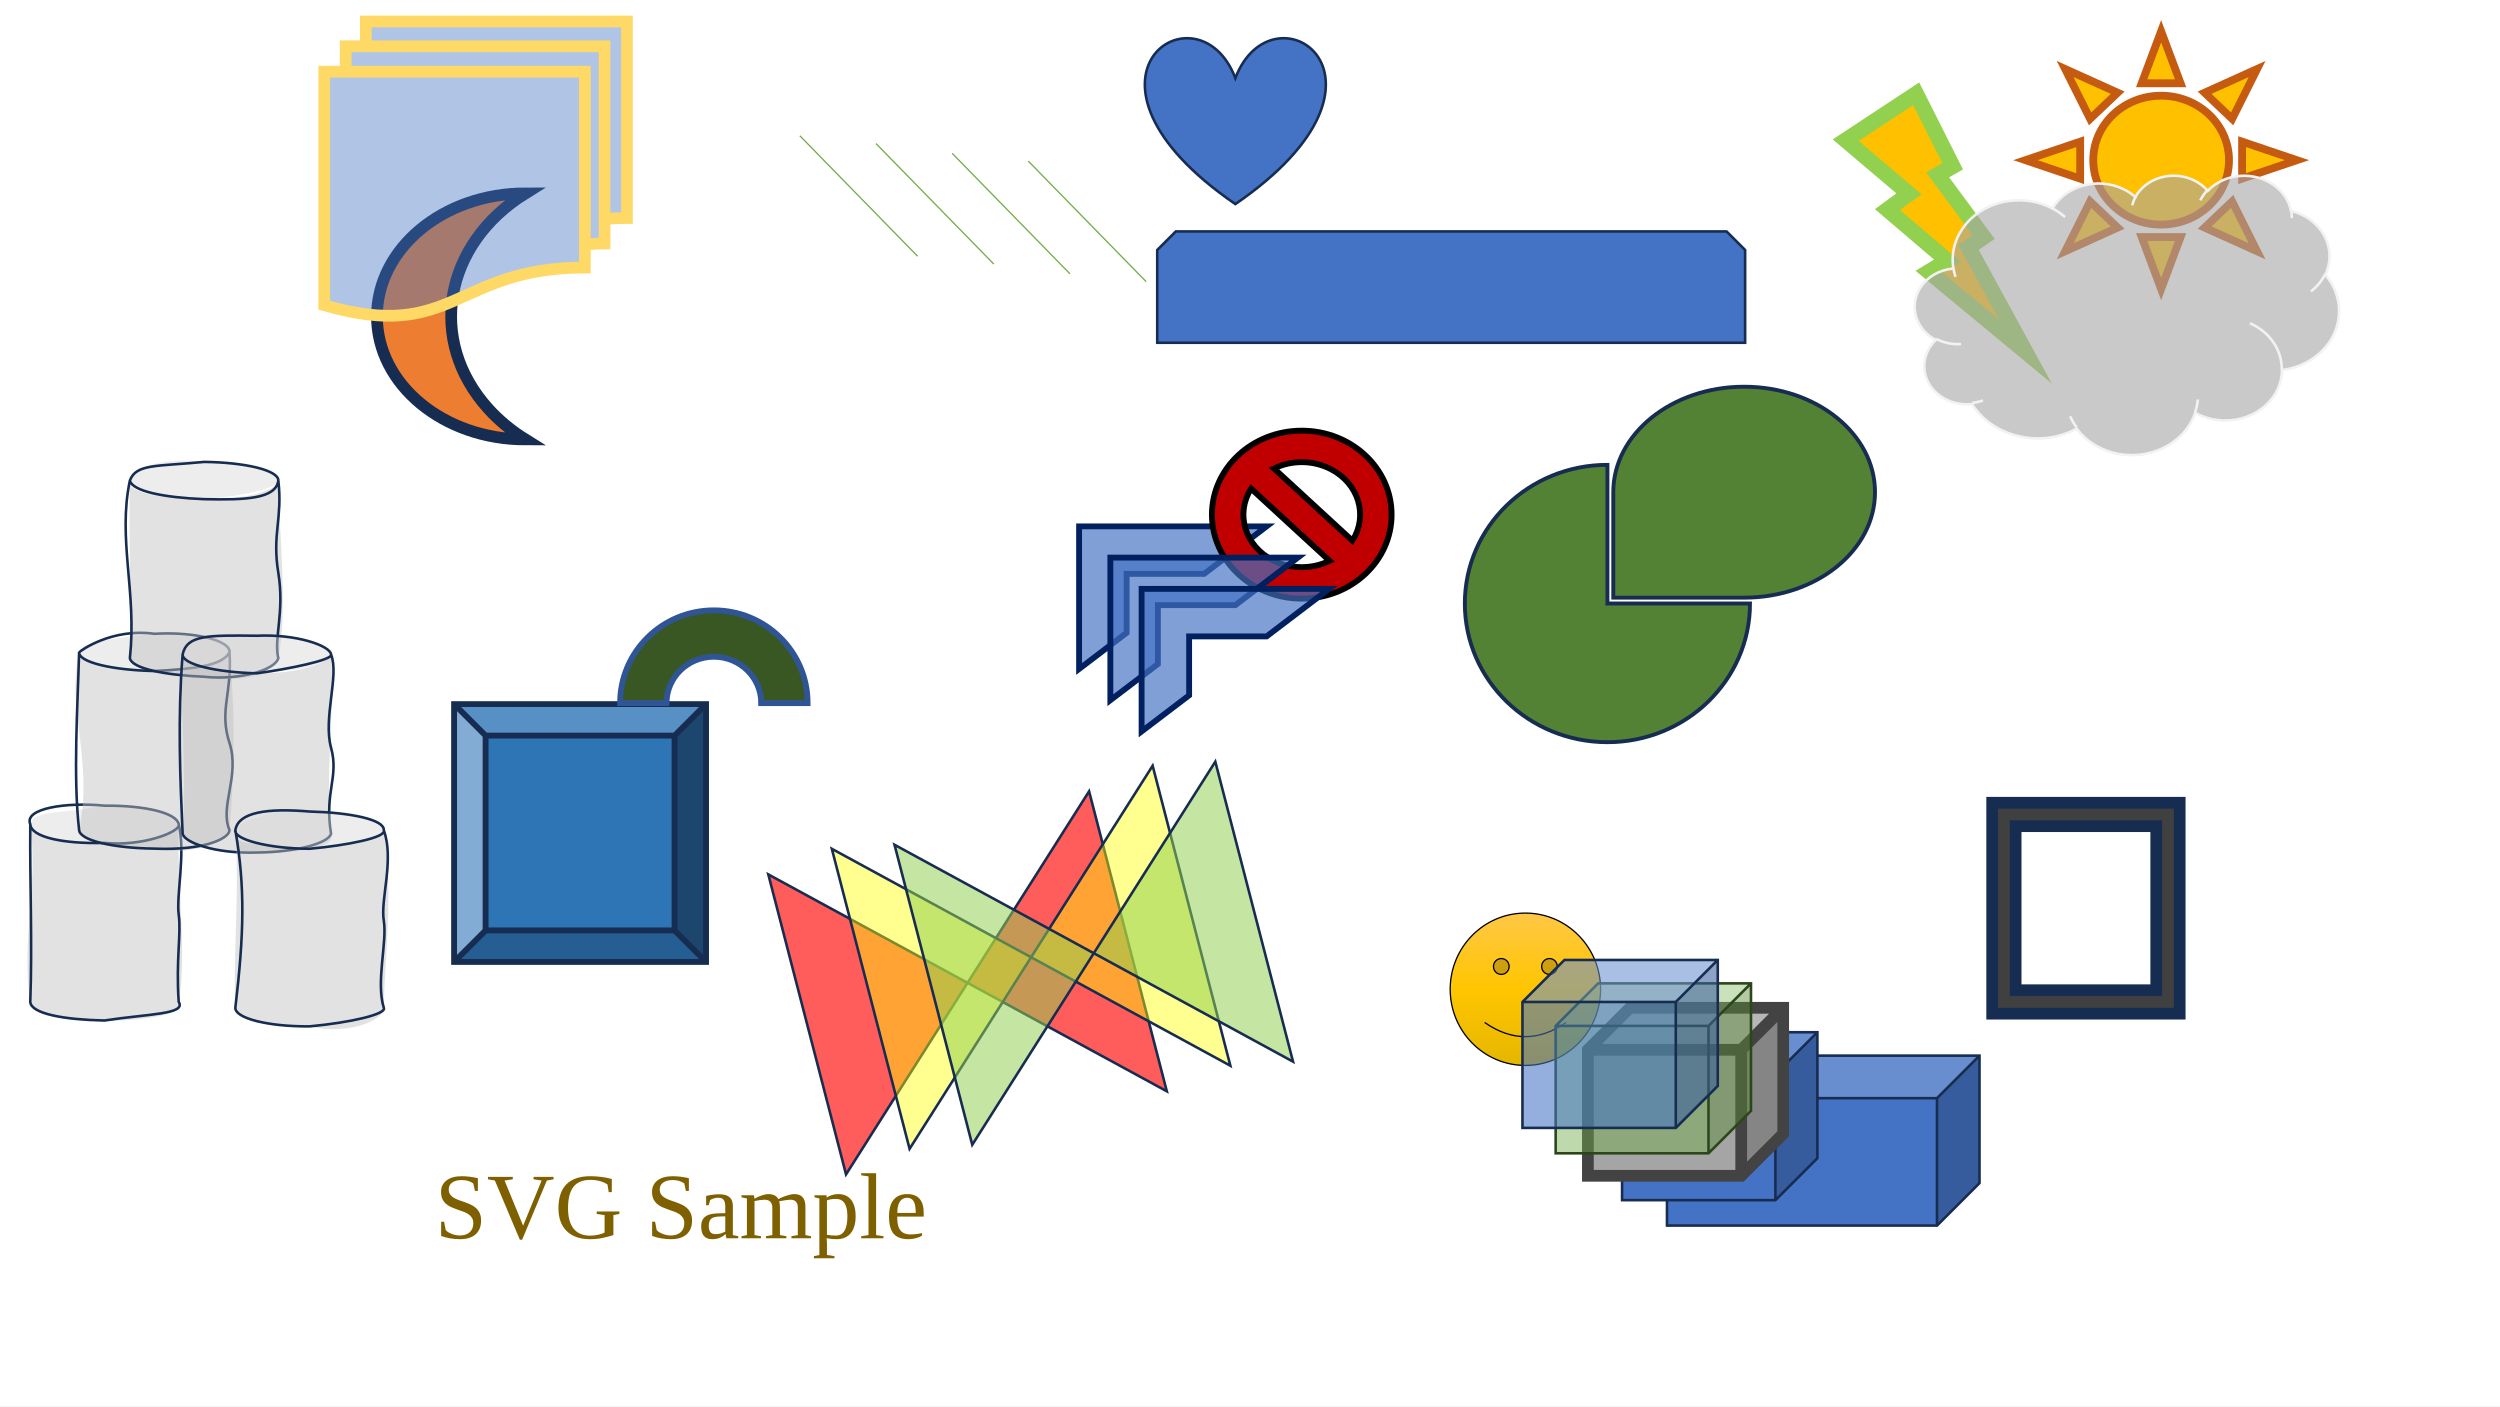
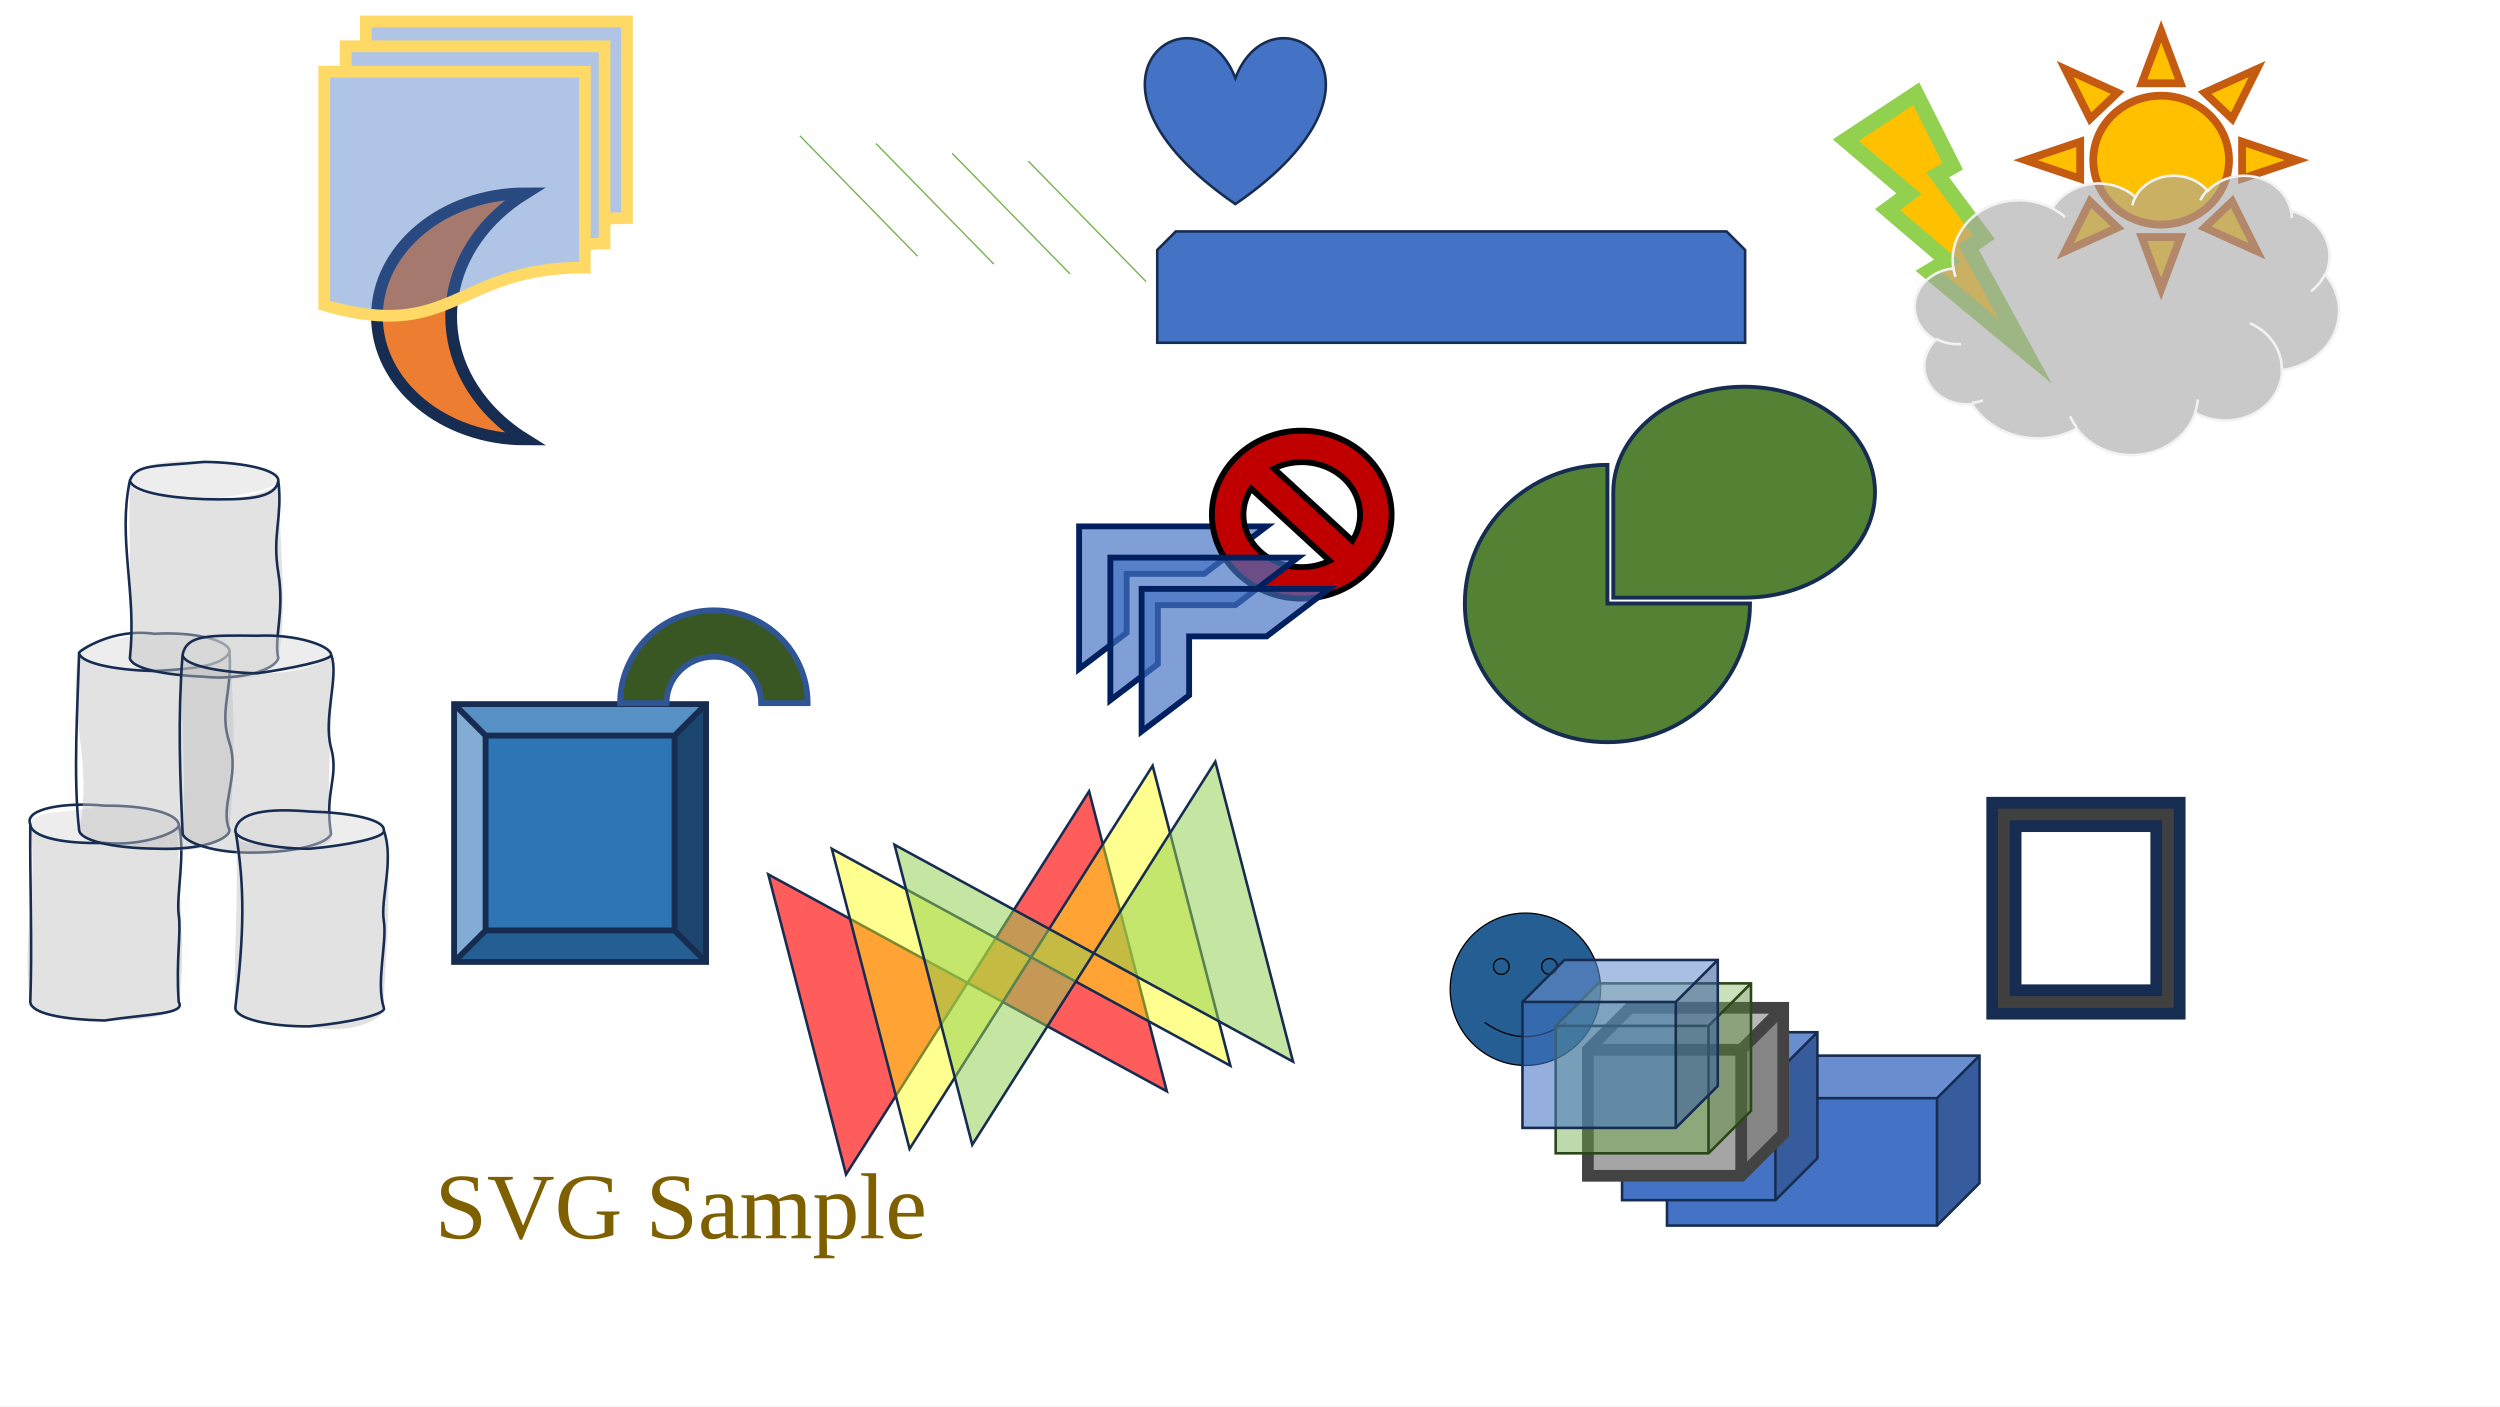
<svg xmlns="http://www.w3.org/2000/svg" width="1280" height="720" overflow="hidden">
  <defs>
    <linearGradient x1="781" y1="467.5" x2="781" y2="545.5" gradientUnits="userSpaceOnUse" spreadMethod="reflect" id="fill0">
      <stop offset="0" stop-color="#FFC746" />
      <stop offset="0.5" stop-color="#FFC600" />
      <stop offset="1" stop-color="#E5B600" />
    </linearGradient>
    <linearGradient x1="781" y1="467.5" x2="781" y2="545.5" gradientUnits="userSpaceOnUse" spreadMethod="reflect" id="fill1">
      <stop offset="0" stop-color="#CDA038" />
      <stop offset="0.5" stop-color="#CD9F00" />
      <stop offset="1" stop-color="#B89200" />
    </linearGradient>
  </defs>
  <g>
    <rect x="0" y="0" width="1280" height="720" fill="#FFFFFF" />
    <path d="M602 118.5 884 118.5 893.5 128 893.5 175.5 893.5 175.5 592.5 175.5 592.5 175.5 592.5 128Z" stroke="#172C51" stroke-width="1.333" stroke-miterlimit="8" fill="#4472C4" fill-rule="evenodd" />
    <path d="M896 309C896 348.212 863.317 380 823 380 782.683 380 750 348.212 750 309 750 269.788 782.683 238 823 238L823 309Z" stroke="#172C51" stroke-width="2" stroke-miterlimit="8" fill="#548235" fill-rule="evenodd" />
    <path d="M960 252C960 281.823 930.003 306 893 306 870.667 306 848.333 306 826 306 826 288 826 270 826 252 826 222.177 855.997 198 893 198 930.003 198 960 222.177 960 252Z" stroke="#172C51" stroke-width="2" stroke-miterlimit="8" fill="#548235" fill-rule="evenodd" />
    <path d="M1020 411 1116 411 1116 519 1020 519ZM1032 423 1032 507 1104 507 1104 423Z" stroke="#172C51" stroke-width="6" stroke-miterlimit="8" fill="#404040" fill-rule="evenodd" />
    <rect x="853.5" y="562.25" width="138.25" height="65.25" fill="#4472C4" />
    <path d="M991.75 562.25 1013.5 540.5 1013.5 605.75 991.75 627.5Z" fill="#375C9E" fill-rule="evenodd" />
    <path d="M853.5 562.25 875.25 540.5 1013.5 540.5 991.75 562.25Z" fill="#698ED0" fill-rule="evenodd" />
    <path d="M853.5 562.25 875.25 540.5 1013.5 540.5 1013.5 605.75 991.75 627.5 853.5 627.5ZM853.5 562.25 991.75 562.25 1013.5 540.5M991.75 562.25 991.75 627.5" stroke="#172C51" stroke-width="1.333" stroke-miterlimit="8" fill="none" fill-rule="evenodd" />
    <rect x="248.625" y="376.625" width="96.75" height="99.75" fill="#2E75B6" />
    <path d="M232.5 360.5 361.5 360.5 345.375 376.625 248.625 376.625Z" fill="#5790C4" fill-rule="evenodd" />
    <path d="M232.5 492.5 248.625 476.375 345.375 476.375 361.5 492.5Z" fill="#255E92" fill-rule="evenodd" />
    <path d="M232.5 360.5 248.625 376.625 248.625 476.375 232.5 492.5Z" fill="#82ACD3" fill-rule="evenodd" />
    <path d="M361.5 360.5 361.5 492.5 345.375 476.375 345.375 376.625Z" fill="#1C466D" fill-rule="evenodd" />
    <path d="M232.5 360.5 361.5 360.5 361.5 492.5 232.5 492.5ZM248.625 376.625 345.375 376.625 345.375 476.375 248.625 476.375ZM232.5 360.5 248.625 376.625M232.5 492.5 248.625 476.375M361.5 360.5 345.375 376.625M361.5 492.5 345.375 476.375" stroke="#172C51" stroke-width="3" stroke-miterlimit="8" fill="none" fill-rule="evenodd" />
    <path d="M317.5 360C317.5 333.767 338.99 312.5 365.5 312.5 392.01 312.5 413.5 333.767 413.5 360L389.75 360C389.75 346.883 378.893 336.25 365.5 336.25 352.107 336.25 341.25 346.883 341.25 360Z" stroke="#2F5597" stroke-width="3" stroke-miterlimit="8" fill="#385723" fill-rule="evenodd" />
-     <path d="M742.5 506.5C742.5 484.961 759.737 467.5 781 467.5 802.263 467.5 819.5 484.961 819.5 506.5 819.5 528.039 802.263 545.5 781 545.5 759.737 545.5 742.5 528.039 742.5 506.5Z" fill="url(#fill0)" fill-rule="evenodd" />
-     <path d="M764.655 494.836C764.655 492.592 766.451 490.774 768.666 490.774 770.881 490.774 772.676 492.592 772.676 494.836 772.676 497.08 770.881 498.899 768.666 498.899 766.451 498.899 764.655 497.08 764.655 494.836M789.324 494.836C789.324 492.592 791.119 490.774 793.334 490.774 795.549 490.774 797.345 492.592 797.345 494.836 797.345 497.08 795.549 498.899 793.334 498.899 791.119 498.899 789.324 497.08 789.324 494.836" stroke="#000000" stroke-width="0.667" stroke-miterlimit="8" fill="url(#fill1)" fill-rule="evenodd" />
+     <path d="M742.5 506.5C742.5 484.961 759.737 467.5 781 467.5 802.263 467.5 819.5 484.961 819.5 506.5 819.5 528.039 802.263 545.5 781 545.5 759.737 545.5 742.5 528.039 742.5 506.5Z" fill="#255E92" fill-rule="evenodd" />
+     <path d="M764.655 494.836C764.655 492.592 766.451 490.774 768.666 490.774 770.881 490.774 772.676 492.592 772.676 494.836 772.676 497.08 770.881 498.899 768.666 498.899 766.451 498.899 764.655 497.08 764.655 494.836M789.324 494.836C789.324 492.592 791.119 490.774 793.334 490.774 795.549 490.774 797.345 492.592 797.345 494.836 797.345 497.08 795.549 498.899 793.334 498.899 791.119 498.899 789.324 497.08 789.324 494.836" stroke="#000000" stroke-width="0.667" stroke-miterlimit="8" fill="#255E92" fill-rule="evenodd" />
    <path d="M760.133 523.508C774.044 533.186 787.94 533.186 801.819 523.508" stroke="#000000" stroke-width="0.667" stroke-miterlimit="8" fill="none" fill-rule="evenodd" />
    <path d="M742.5 506.5C742.5 484.961 759.737 467.5 781 467.5 802.263 467.5 819.5 484.961 819.5 506.5 819.5 528.039 802.263 545.5 781 545.5 759.737 545.5 742.5 528.039 742.5 506.5Z" stroke="#000000" stroke-width="0.667" stroke-miterlimit="8" fill="none" fill-rule="evenodd" />
    <path d="M632.5 40C651.667-10.167 726.417 40 632.5 104.5 538.583 40 613.333-10.167 632.5 40Z" stroke="#172C51" stroke-width="1.333" stroke-miterlimit="8" fill="#4472C4" fill-rule="evenodd" />
    <path d="M981.084 48 999.774 85.156 992.065 89.537 1015.61 121.376 1007.9 126.693 1037 180 987.644 139.147 997.057 133.476 966.39 107.308 977.379 99.223 945 71.772Z" stroke="#92D050" stroke-width="8" stroke-miterlimit="8" fill="#FFC000" fill-rule="evenodd" />
    <path d="M1176 82 1147.95 91.472 1147.95 72.528ZM1155.64 35.329 1142.86 60.862 1128.76 47.468ZM1106.5 16 1116.47 42.634 1096.53 42.634ZM1057.35 35.329 1084.24 47.468 1070.14 60.862ZM1037 82 1065.05 72.528 1065.05 91.472ZM1057.35 128.664 1070.14 103.138 1084.24 116.532ZM1106.5 148 1096.53 121.366 1116.47 121.366ZM1155.64 128.664 1128.76 116.532 1142.86 103.138ZM1071.75 82C1071.75 63.775 1087.31 49 1106.5 49 1125.69 49 1141.25 63.775 1141.25 82 1141.25 100.225 1125.69 115 1106.5 115 1087.31 115 1071.75 100.225 1071.75 82Z" stroke="#C55A11" stroke-width="4" stroke-miterlimit="8" fill="#FFC000" fill-rule="evenodd" />
    <path d="M1000.09 137.067C997.565 120.42 1010.57 105.089 1029.13 102.824 1036.65 101.907 1044.3 103.278 1050.85 106.72 1057.79 94.987 1074.01 90.528 1087.07 96.76 1089.36 97.85 1091.46 99.231 1093.3 100.861 1098.71 91.135 1111.87 87.184 1122.71 92.035 1125.71 93.378 1128.32 95.32 1130.36 97.712 1139.07 88.515 1154.46 87.379 1164.74 95.175 1169.06 98.451 1171.97 102.971 1172.98 107.958 1187.25 111.451 1195.67 124.683 1191.79 137.512 1191.46 138.59 1191.05 139.647 1190.56 140.675 1202.01 154.042 1199.21 173.202 1184.3 183.47 1179.66 186.666 1174.18 188.735 1168.39 189.478 1168.26 203.859 1155.14 215.425 1139.1 215.309 1133.73 215.271 1128.49 213.903 1123.94 211.359 1118.51 227.483 1099.58 236.596 1081.65 231.714 1074.14 229.668 1067.65 225.341 1063.28 219.472 1044.93 229.402 1021.1 224.06 1010.07 207.541 1009.93 207.333 1009.79 207.123 1009.66 206.912 997.646 208.174 986.765 200.485 985.355 189.74 984.603 184.012 986.711 178.28 991.117 174.069 980.715 168.577 977.221 156.522 983.312 147.143 986.827 141.733 992.99 138.156 999.908 137.513Z" stroke="#F2F2F2" stroke-width="1.333" stroke-miterlimit="8" fill="#A6A6A6" fill-rule="evenodd" fill-opacity="0.6" />
    <path d="M1004.07 176.151C999.633 176.463 995.193 175.542 991.349 173.513M1015.3 205.022C1013.51 205.66 1011.64 206.084 1009.73 206.285M1063.27 218.895C1061.93 217.088 1060.8 215.157 1059.92 213.135M1125.3 204.532C1125.1 206.676 1124.66 208.794 1123.96 210.852M1151.94 165.482C1162 169.877 1168.36 179.066 1168.27 189.102M1190.46 140.325C1188.83 143.742 1186.34 146.774 1183.19 149.182M1173.01 107.461C1173.29 108.841 1173.41 110.242 1173.39 111.644M1126.56 102.582C1127.51 100.652 1128.77 98.855 1130.29 97.247M1091.72 105.124C1092.1 103.529 1092.71 101.984 1093.52 100.523M1050.82 106.687C1053.19 107.932 1055.39 109.431 1057.35 111.15M1001.23 141.765C1000.71 140.229 1000.33 138.658 1000.09 137.069" stroke="#F2F2F2" stroke-width="1.333" stroke-miterlimit="8" fill="none" fill-rule="evenodd" />
    <path d="M269 225C227.026 225 193 196.794 193 162 193 127.206 227.026 99 269 99 227.026 125.095 218.52 174.456 250 209.25 255.401 215.22 261.798 220.523 269 225Z" stroke="#172C51" stroke-width="6" stroke-miterlimit="8" fill="#ED7D31" fill-rule="evenodd" />
    <path d="M166 156.282C232.722 175.576 232.722 136.987 299.436 136.987L299.436 36.691 166 36.691ZM176.994 36.691 176.994 23.688 309.519 23.688 309.519 124.614C304.481 124.614 299.436 125.313 299.436 125.313L299.436 36.691ZM187.327 23.688 187.327 11 321 11 321 111.611C315.259 111.611 309.519 112.135 309.519 112.135L309.519 23.688Z" fill="#4472C4" fill-rule="evenodd" fill-opacity="0.42" />
    <path d="M166 36.691 299.436 36.691 299.436 136.987C232.722 136.987 232.722 175.576 166 156.282ZM176.994 36.691 176.994 23.688 309.519 23.688 309.519 124.614C304.481 124.614 299.436 125.313 299.436 125.313M187.327 23.688 187.327 11 321 11 321 111.611C315.259 111.611 309.519 112.135 309.519 112.135" stroke="#FFD966" stroke-width="6" stroke-miterlimit="8" fill="none" fill-rule="evenodd" />
    <path d="M557.613 405.147 597.409 558.742 495.389 503.222 433.166 601.297 393.37 447.702 495.389 503.222Z" stroke="#172C51" stroke-width="1.333" stroke-miterlimit="8" fill="#FF0000" fill-rule="evenodd" fill-opacity="0.639" />
    <path d="M552.5 269.5 648.5 269.5 616.5 293.833 576.833 293.833 576.833 323.997 552.5 342.5Z" stroke="#002060" stroke-width="3" stroke-miterlimit="8" fill="#4472C4" fill-rule="evenodd" fill-opacity="0.678" />
    <path d="M620.5 263.5C620.5 239.752 641.095 220.5 666.5 220.5 691.905 220.5 712.5 239.752 712.5 263.5 712.5 287.248 691.905 306.5 666.5 306.5 641.095 306.5 620.5 287.248 620.5 263.5ZM692.441 276.831C700.625 263.943 695.645 247.526 681.319 240.164 672.344 235.552 661.357 235.441 652.269 239.87ZM640.559 250.17C632.375 263.058 637.355 279.474 651.681 286.836 660.656 291.448 671.644 291.559 680.731 287.13Z" stroke="#000000" stroke-width="3" stroke-miterlimit="8" fill="#C00000" fill-rule="evenodd" />
    <path d="M568.5 285.5 664.5 285.5 632.5 309.833 592.833 309.833 592.833 339.997 568.5 358.5Z" stroke="#002060" stroke-width="3" stroke-miterlimit="8" fill="#4472C4" fill-rule="evenodd" fill-opacity="0.678" />
    <path d="M584.5 301.5 680.5 301.5 648.5 325.833 608.833 325.833 608.833 355.997 584.5 374.5Z" stroke="#002060" stroke-width="3" stroke-miterlimit="8" fill="#4472C4" fill-rule="evenodd" fill-opacity="0.678" />
    <path d="M590.149 392.055 629.945 545.65 527.926 490.13 465.702 588.205 425.906 434.61 527.926 490.13Z" stroke="#172C51" stroke-width="1.333" stroke-miterlimit="8" fill="#FFFF00" fill-rule="evenodd" fill-opacity="0.439" />
    <path d="M622.241 389.972 662.037 543.567 560.017 488.047 497.794 586.122 457.998 432.527 560.017 488.047Z" stroke="#172C51" stroke-width="1.333" stroke-miterlimit="8" fill="#92D050" fill-rule="evenodd" fill-opacity="0.529" />
    <path d="M15.5 422.036C11.158 425.026 33.283 432.658 53.5 431.573 75.445 431.825 91.634 427.317 91.5 422.036 90.436 452.99 95.939 488.31 91.5 512.964 96.368 518.704 74.398 522.964 53.5 522.5 32.406 523.845 14.592 517.747 15.5 512.964 10.652 480.522 19.794 454.202 15.5 422.036Z" fill="#BFBFBF" fill-rule="evenodd" fill-opacity="0.459" />
    <path d="M15.5 422.036C17.75 414.149 32.747 416.873 53.5 412.5 74.301 412.177 91.481 416.237 91.5 422.036 89.724 429.441 72.494 435.984 53.5 431.573 33.458 431.599 15.811 428.57 15.5 422.036Z" fill="#D9D9D9" fill-rule="evenodd" fill-opacity="0.459" />
    <path d="M91.5 422.036C92.925 425.706 73.116 433.557 53.5 431.573 31.817 432.139 15.919 428.518 15.5 422.036 12.13 413.861 33.903 410.591 53.5 412.5 74.632 412.329 90.543 416.305 91.5 422.036 95.127 436.698 90.142 458.772 91.5 468.409 92.858 478.046 90.009 491.272 91.5 512.964 95.484 519.398 76.054 519.024 53.5 522.5 32.373 522.081 15.844 518.95 15.5 512.964 16.61 483.496 15.225 450.622 15.5 422.036" stroke="#172C51" stroke-width="1.333" stroke-miterlimit="8" fill="none" fill-rule="evenodd" />
    <path d="M40.5 334.036C44.526 339.307 55.975 342.818 79 343.573 99.099 343.905 118.001 339.859 117.5 334.036 120.918 369.818 119.777 399.544 117.5 424.964 118.567 429.63 99.915 438.734 79 434.5 57.715 434.367 40.412 431.049 40.5 424.964 48.006 390.505 33.849 362.744 40.5 334.036Z" fill="#BFBFBF" fill-rule="evenodd" fill-opacity="0.459" />
    <path d="M40.5 334.036C40.769 329.312 53.664 327.258 79 324.5 100.561 325.201 117.449 328.194 117.5 334.036 118.181 340.504 101.334 344.433 79 343.573 57.631 343.502 39.663 339.892 40.5 334.036Z" fill="#D9D9D9" fill-rule="evenodd" fill-opacity="0.459" />
    <path d="M117.5 334.036C113.62 340.896 99.759 342.444 79 343.573 57.136 343.106 40.334 338.988 40.5 334.036 40.834 333.368 57.287 321.425 79 324.5 101.032 323.264 118.399 328.373 117.5 334.036 118.973 354.965 112.038 363.571 117.5 380.409 122.962 397.247 112.298 412.927 117.5 424.964 117.659 429.078 105.129 435.585 79 434.5 57.691 434.242 40.806 430.271 40.5 424.964 37.367 397.169 39.77 362.024 40.5 334.036" stroke="#172C51" stroke-width="1.333" stroke-miterlimit="8" fill="none" fill-rule="evenodd" />
    <path d="M66.5 246.036C64.307 253.257 88.695 255.489 104.5 255.573 124.468 256.223 142.569 251.079 142.5 246.036 142.669 269.601 147.633 312.939 142.5 336.964 139.408 344.819 124.93 350.061 104.5 346.5 84.155 345.36 66.623 342.286 66.5 336.964 67.18 300.222 65.848 272.595 66.5 246.036Z" fill="#BFBFBF" fill-rule="evenodd" fill-opacity="0.459" />
    <path d="M66.5 246.036C65.03 241.707 80.679 233.316 104.5 236.5 124.227 237.109 142.681 240.647 142.5 246.036 143.207 249.512 125.209 254.009 104.5 255.573 84.095 256.432 66.044 251.42 66.5 246.036Z" fill="#D9D9D9" fill-rule="evenodd" fill-opacity="0.459" />
    <path d="M142.5 246.036C141.266 255.426 125.819 256.04 104.5 255.573 83.721 254.777 67.649 251.392 66.5 246.036 69.723 237.419 79.845 238.885 104.5 236.5 125.572 236.72 142.665 240.803 142.5 246.036 144.779 265.454 139.204 273.192 142.5 293.319 145.796 313.445 140.061 327.033 142.5 336.964 140.969 343.016 122.815 348.423 104.5 346.5 84.292 345.697 67.371 342.218 66.5 336.964 70.163 303.639 60.134 275.966 66.5 246.036" stroke="#172C51" stroke-width="1.333" stroke-miterlimit="8" fill="none" fill-rule="evenodd" />
    <path d="M93.5 335.123C95.008 341.775 108.884 343.858 131.5 344.746 152.283 344.898 169.125 339.871 169.5 335.123 171.619 363.575 166.246 394.43 169.5 426.877 172.182 433.853 156.191 436.388 131.5 436.5 109.302 436.618 93.282 432.528 93.5 426.877 95.757 396.431 92.151 367.172 93.5 335.123Z" fill="#BFBFBF" fill-rule="evenodd" fill-opacity="0.459" />
    <path d="M93.5 335.123C93.66 327.153 108.609 323.408 131.5 325.5 151.194 325.943 169.5 329.626 169.5 335.123 171.978 340.931 153.827 342.953 131.5 344.746 110.985 343.967 93.595 340.511 93.5 335.123Z" fill="#D9D9D9" fill-rule="evenodd" fill-opacity="0.459" />
    <path d="M169.5 335.123C170.528 337.893 147.805 342.51 131.5 344.746 110.857 344.195 93.52 340.313 93.5 335.123 95.647 325.059 106.334 325.211 131.5 325.5 152.093 324.526 169.255 330.744 169.5 335.123 173.807 345.853 165.328 367.509 169.5 382.835 173.672 398.161 165.96 405.204 169.5 426.877 168.119 431.73 151.765 436.332 131.5 436.5 109.837 437.192 94.365 431.283 93.5 426.877 92.237 398.951 90.918 367.138 93.5 335.123" stroke="#172C51" stroke-width="1.333" stroke-miterlimit="8" fill="none" fill-rule="evenodd" />
    <path d="M120.5 425.036C118.508 434.599 135.06 431.145 158.5 434.573 180.084 433.342 196.123 429.836 196.5 425.036 201.645 458.489 196.796 491.65 196.5 515.964 197.194 521.589 179.788 530.398 158.5 525.5 137.63 526.696 120.319 520.834 120.5 515.964 119.126 491.14 122.855 455.077 120.5 425.036Z" fill="#BFBFBF" fill-rule="evenodd" fill-opacity="0.459" />
    <path d="M120.5 425.036C120.809 421.347 141.219 413.433 158.5 415.5 178.03 415.346 195.797 419.679 196.5 425.036 196.842 429.976 179.822 432.368 158.5 434.573 138.131 434.203 121.866 430.48 120.5 425.036Z" fill="#D9D9D9" fill-rule="evenodd" fill-opacity="0.459" />
    <path d="M196.5 425.036C198.223 428.836 177.29 432.87 158.5 434.573 137.146 434.525 119.438 429.65 120.5 425.036 121.973 415.722 137.051 413.704 158.5 415.5 179.835 416.03 196.968 419.715 196.5 425.036 201.958 440.318 194.69 460.415 196.5 471.409 198.31 482.404 192.381 502.812 196.5 515.964 198.22 519.201 179.588 523.57 158.5 525.5 136.864 525.676 120.248 521.227 120.5 515.964 124.96 478.115 125.564 454.235 120.5 425.036" stroke="#172C51" stroke-width="1.333" stroke-miterlimit="8" fill="none" fill-rule="evenodd" />
    <rect x="830.5" y="550" width="78.5" height="64.5" fill="#4472C4" />
    <path d="M909 550 930.5 528.5 930.5 593 909 614.5Z" fill="#375C9E" fill-rule="evenodd" />
    <path d="M830.5 550 852 528.5 930.5 528.5 909 550Z" fill="#698ED0" fill-rule="evenodd" />
    <path d="M830.5 550 852 528.5 930.5 528.5 930.5 593 909 614.5 830.5 614.5ZM830.5 550 909 550 930.5 528.5M909 550 909 614.5" stroke="#172C51" stroke-width="1.333" stroke-miterlimit="8" fill="none" fill-rule="evenodd" />
    <rect x="813" y="537.5" width="78.5" height="64.5" fill="#A5A5A5" />
    <path d="M891.5 537.5 913 516 913 580.5 891.5 602Z" fill="#858585" fill-rule="evenodd" />
    <path d="M813 537.5 834.5 516 913 516 891.5 537.5Z" fill="#B7B7B7" fill-rule="evenodd" />
    <path d="M813 537.5 834.5 516 913 516 913 580.5 891.5 602 813 602ZM813 537.5 891.5 537.5 913 516M891.5 537.5 891.5 602" stroke="#434343" stroke-width="6" stroke-miterlimit="8" fill="none" fill-rule="evenodd" />
    <rect x="796.5" y="525.25" width="78.25" height="65.25" fill="#70AD47" fill-opacity="0.451" />
    <path d="M874.75 525.25 896.5 503.5 896.5 568.75 874.75 590.5Z" fill="#5A8B39" fill-rule="evenodd" fill-opacity="0.451" />
    <path d="M796.5 525.25 818.25 503.5 896.5 503.5 874.75 525.25Z" fill="#8CBD6B" fill-rule="evenodd" fill-opacity="0.451" />
    <path d="M796.5 525.25 818.25 503.5 896.5 503.5 896.5 568.75 874.75 590.5 796.5 590.5ZM796.5 525.25 874.75 525.25 896.5 503.5M874.75 525.25 874.75 590.5" stroke="#2B4719" stroke-width="1.333" stroke-miterlimit="8" fill="none" fill-rule="evenodd" />
    <rect x="779.5" y="513" width="78.5" height="64.5" fill="#4472C4" fill-opacity="0.569" />
    <path d="M858 513 879.5 491.5 879.5 556 858 577.5Z" fill="#375C9E" fill-rule="evenodd" fill-opacity="0.569" />
    <path d="M779.5 513 801 491.5 879.5 491.5 858 513Z" fill="#698ED0" fill-rule="evenodd" fill-opacity="0.569" />
    <path d="M779.5 513 801 491.5 879.5 491.5 879.5 556 858 577.5 779.5 577.5ZM779.5 513 858 513 879.5 491.5M858 513 858 577.5" stroke="#172C51" stroke-width="1.333" stroke-miterlimit="8" fill="none" fill-rule="evenodd" />
    <text fill="#7F6000" font-family="Times New Roman,Times New Roman_MSFontService,sans-serif" font-weight="400" font-size="48" transform="translate(222.6 634)">SVG Sample</text>
    <path d="M409.5 69.5 469.82 131.204" stroke="#70AD47" stroke-width="0.667" stroke-miterlimit="8" fill="none" fill-rule="evenodd" />
    <path d="M448.5 73.5 508.82 135.204" stroke="#70AD47" stroke-width="0.667" stroke-miterlimit="8" fill="none" fill-rule="evenodd" />
    <path d="M487.5 78.5 547.82 140.204" stroke="#70AD47" stroke-width="0.667" stroke-miterlimit="8" fill="none" fill-rule="evenodd" />
    <path d="M526.5 82.5 586.82 144.204" stroke="#70AD47" stroke-width="0.667" stroke-miterlimit="8" fill="none" fill-rule="evenodd" />
  </g>
</svg>
